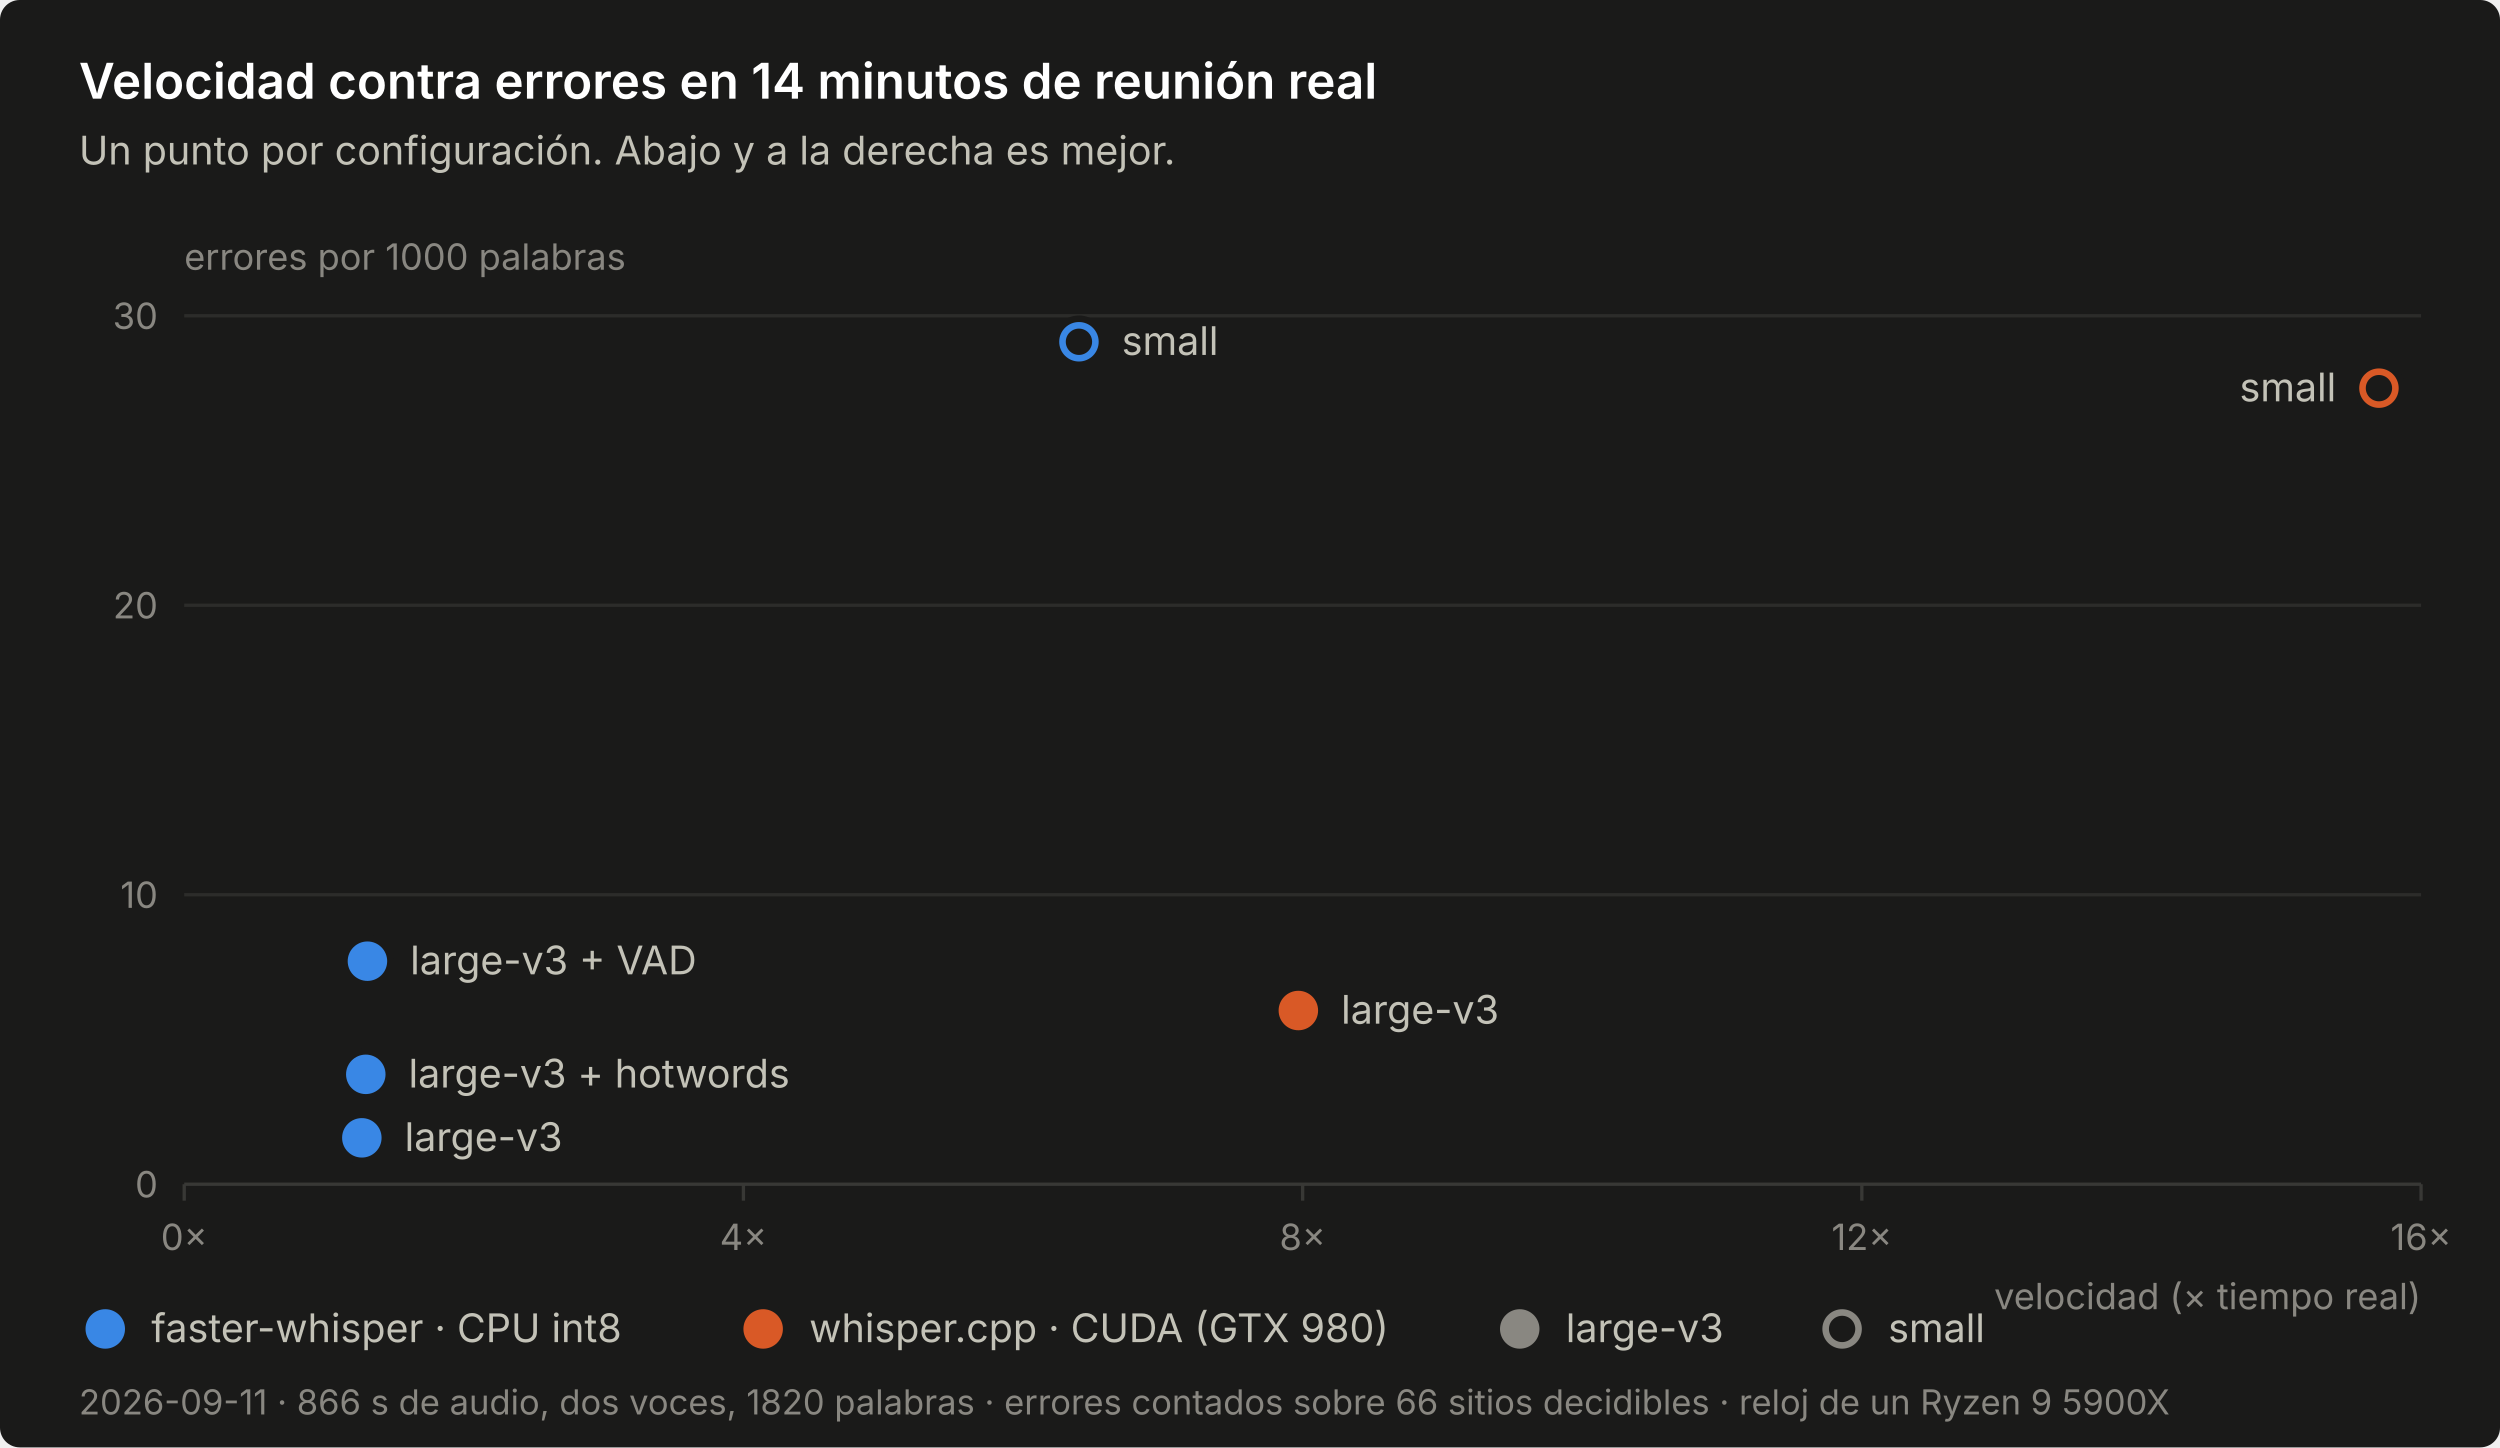
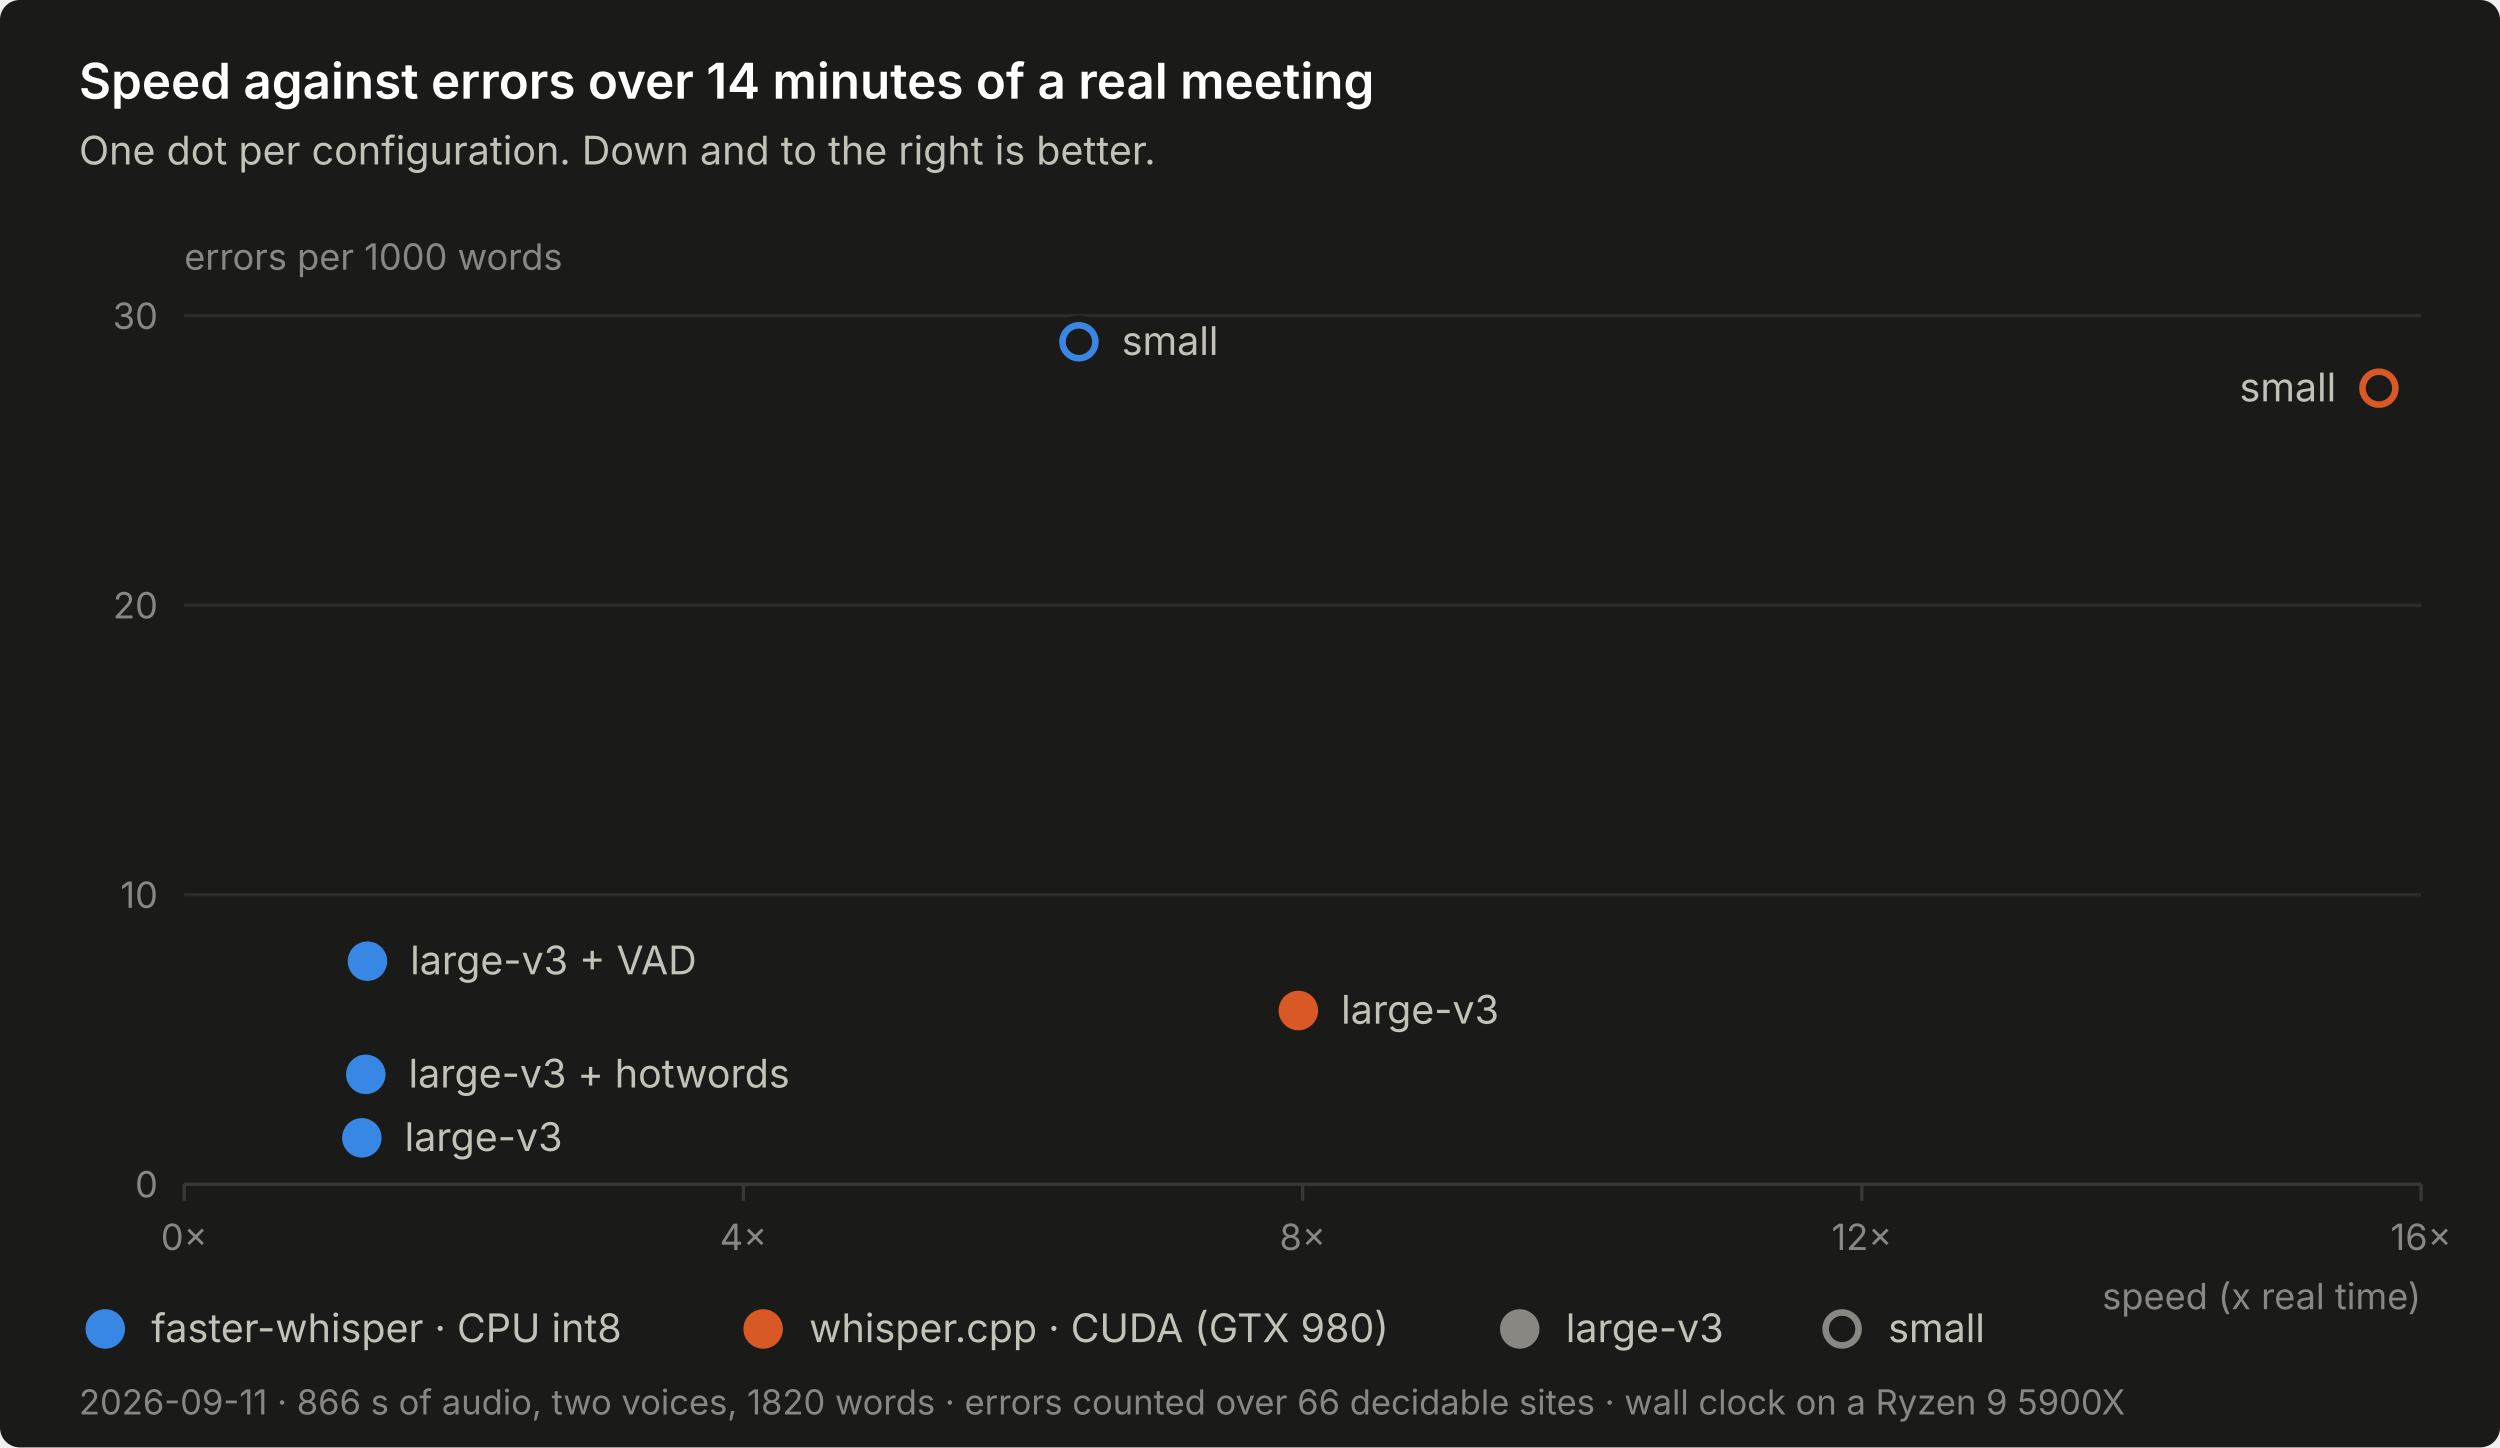
- <svg xmlns="http://www.w3.org/2000/svg" viewBox="0 0 760 440" width="760" height="440" role="img" aria-label="Velocidad contra errores de seis configuraciones de transcripción">
+ <svg xmlns="http://www.w3.org/2000/svg" viewBox="0 0 760 440" width="760" height="440" role="img" aria-label="Speed against errors for six transcription configurations">
  <rect width="760" height="440" rx="6" fill="#1a1a19" />
-   <text x="24.0" y="30.0" font-family="system-ui, -apple-system, 'Segoe UI', sans-serif" font-size="15" font-weight="600" fill="#ffffff" text-anchor="start">Velocidad contra errores en 14 minutos de reunión real</text>
-   <text x="24.0" y="50.0" font-family="system-ui, -apple-system, 'Segoe UI', sans-serif" font-size="12" font-weight="normal" fill="#c3c2b7" text-anchor="start">Un punto por configuración. Abajo y a la derecha es mejor.</text>
+   <text x="24.0" y="30.0" font-family="system-ui, -apple-system, 'Segoe UI', sans-serif" font-size="15" font-weight="600" fill="#ffffff" text-anchor="start">Speed against errors over 14 minutes of a real meeting</text>
+   <text x="24.0" y="50.0" font-family="system-ui, -apple-system, 'Segoe UI', sans-serif" font-size="12" font-weight="normal" fill="#c3c2b7" text-anchor="start">One dot per configuration. Down and to the right is better.</text>
  <line x1="56" y1="360.0" x2="736" y2="360.0" stroke="#383835" stroke-width="1" />
  <text x="48.0" y="364.0" font-family="system-ui, -apple-system, 'Segoe UI', sans-serif" font-size="11" font-weight="normal" fill="#898781" text-anchor="end">0</text>
  <line x1="56" y1="272.0" x2="736" y2="272.0" stroke="#2c2c2a" stroke-width="1" />
  <text x="48.0" y="276.0" font-family="system-ui, -apple-system, 'Segoe UI', sans-serif" font-size="11" font-weight="normal" fill="#898781" text-anchor="end">10</text>
  <line x1="56" y1="184.0" x2="736" y2="184.0" stroke="#2c2c2a" stroke-width="1" />
  <text x="48.0" y="188.0" font-family="system-ui, -apple-system, 'Segoe UI', sans-serif" font-size="11" font-weight="normal" fill="#898781" text-anchor="end">20</text>
  <line x1="56" y1="96.0" x2="736" y2="96.0" stroke="#2c2c2a" stroke-width="1" />
  <text x="48.0" y="100.0" font-family="system-ui, -apple-system, 'Segoe UI', sans-serif" font-size="11" font-weight="normal" fill="#898781" text-anchor="end">30</text>
-   <text x="56.0" y="82.0" font-family="system-ui, -apple-system, 'Segoe UI', sans-serif" font-size="11" font-weight="normal" fill="#898781" text-anchor="start">errores por 1000 palabras</text>
+   <text x="56.0" y="82.0" font-family="system-ui, -apple-system, 'Segoe UI', sans-serif" font-size="11" font-weight="normal" fill="#898781" text-anchor="start">errors per 1000 words</text>
  <line x1="56.0" y1="360" x2="56.0" y2="365" stroke="#383835" stroke-width="1" />
  <text x="56.0" y="380.0" font-family="system-ui, -apple-system, 'Segoe UI', sans-serif" font-size="11" font-weight="normal" fill="#898781" text-anchor="middle">0×</text>
  <line x1="226.0" y1="360" x2="226.0" y2="365" stroke="#383835" stroke-width="1" />
  <text x="226.0" y="380.0" font-family="system-ui, -apple-system, 'Segoe UI', sans-serif" font-size="11" font-weight="normal" fill="#898781" text-anchor="middle">4×</text>
  <line x1="396.0" y1="360" x2="396.0" y2="365" stroke="#383835" stroke-width="1" />
  <text x="396.0" y="380.0" font-family="system-ui, -apple-system, 'Segoe UI', sans-serif" font-size="11" font-weight="normal" fill="#898781" text-anchor="middle">8×</text>
  <line x1="566.0" y1="360" x2="566.0" y2="365" stroke="#383835" stroke-width="1" />
  <text x="566.0" y="380.0" font-family="system-ui, -apple-system, 'Segoe UI', sans-serif" font-size="11" font-weight="normal" fill="#898781" text-anchor="middle">12×</text>
  <line x1="736.0" y1="360" x2="736.0" y2="365" stroke="#383835" stroke-width="1" />
  <text x="736.0" y="380.0" font-family="system-ui, -apple-system, 'Segoe UI', sans-serif" font-size="11" font-weight="normal" fill="#898781" text-anchor="middle">16×</text>
-   <text x="736.0" y="398.0" font-family="system-ui, -apple-system, 'Segoe UI', sans-serif" font-size="11" font-weight="normal" fill="#898781" text-anchor="end">velocidad (× tiempo real)</text>
+   <text x="736.0" y="398.0" font-family="system-ui, -apple-system, 'Segoe UI', sans-serif" font-size="11" font-weight="normal" fill="#898781" text-anchor="end">speed (x real time)</text>
  <circle cx="110.0" cy="345.9" r="8" fill="#1a1a19" />
  <circle cx="110.0" cy="345.9" r="6" fill="#3987e5" />
  <text x="123.0" y="349.9" font-family="system-ui, -apple-system, 'Segoe UI', sans-serif" font-size="12" font-weight="normal" fill="#c3c2b7" text-anchor="start">large-v3</text>
  <circle cx="111.2" cy="326.6" r="8" fill="#1a1a19" />
  <circle cx="111.2" cy="326.6" r="6" fill="#3987e5" />
  <text x="124.2" y="330.6" font-family="system-ui, -apple-system, 'Segoe UI', sans-serif" font-size="12" font-weight="normal" fill="#c3c2b7" text-anchor="start">large-v3 + hotwords</text>
  <circle cx="111.7" cy="292.2" r="8" fill="#1a1a19" />
  <circle cx="111.7" cy="292.2" r="6" fill="#3987e5" />
  <text x="124.7" y="296.2" font-family="system-ui, -apple-system, 'Segoe UI', sans-serif" font-size="12" font-weight="normal" fill="#c3c2b7" text-anchor="start">large-v3 + VAD</text>
  <circle cx="328.0" cy="103.9" r="8" fill="#1a1a19" />
  <circle cx="328.0" cy="103.9" r="5" fill="#1a1a19" stroke="#3987e5" stroke-width="2" />
  <text x="341.0" y="107.9" font-family="system-ui, -apple-system, 'Segoe UI', sans-serif" font-size="12" font-weight="normal" fill="#c3c2b7" text-anchor="start">small</text>
  <circle cx="394.7" cy="307.2" r="8" fill="#1a1a19" />
  <circle cx="394.7" cy="307.2" r="6" fill="#d95926" />
  <text x="407.7" y="311.2" font-family="system-ui, -apple-system, 'Segoe UI', sans-serif" font-size="12" font-weight="normal" fill="#c3c2b7" text-anchor="start">large-v3</text>
  <circle cx="723.2" cy="118.0" r="8" fill="#1a1a19" />
  <circle cx="723.2" cy="118.0" r="5" fill="#1a1a19" stroke="#d95926" stroke-width="2" />
  <text x="710.2" y="122.0" font-family="system-ui, -apple-system, 'Segoe UI', sans-serif" font-size="12" font-weight="normal" fill="#c3c2b7" text-anchor="end">small</text>
  <circle cx="32.0" cy="404.0" r="8" fill="#1a1a19" />
  <circle cx="32.0" cy="404.0" r="6" fill="#3987e5" />
  <text x="46.0" y="408.0" font-family="system-ui, -apple-system, 'Segoe UI', sans-serif" font-size="12" font-weight="normal" fill="#c3c2b7" text-anchor="start">faster-whisper · CPU int8</text>
  <circle cx="232.0" cy="404.0" r="8" fill="#1a1a19" />
  <circle cx="232.0" cy="404.0" r="6" fill="#d95926" />
  <text x="246.0" y="408.0" font-family="system-ui, -apple-system, 'Segoe UI', sans-serif" font-size="12" font-weight="normal" fill="#c3c2b7" text-anchor="start">whisper.cpp · CUDA (GTX 980)</text>
  <circle cx="462.0" cy="404.0" r="8" fill="#1a1a19" />
  <circle cx="462.0" cy="404.0" r="6" fill="#898781" />
  <text x="476.0" y="408.0" font-family="system-ui, -apple-system, 'Segoe UI', sans-serif" font-size="12" font-weight="normal" fill="#c3c2b7" text-anchor="start">large-v3</text>
  <circle cx="560.0" cy="404.0" r="8" fill="#1a1a19" />
  <circle cx="560.0" cy="404.0" r="5" fill="#1a1a19" stroke="#898781" stroke-width="2" />
  <text x="574.0" y="408.0" font-family="system-ui, -apple-system, 'Segoe UI', sans-serif" font-size="12" font-weight="normal" fill="#c3c2b7" text-anchor="start">small</text>
-   <text x="24.0" y="430.0" font-family="system-ui, -apple-system, 'Segoe UI', sans-serif" font-size="10.5" font-weight="normal" fill="#898781" text-anchor="start">2026-09-11 · 866 s de audio, dos voces, 1820 palabras · errores contados sobre 66 sitios decidibles · reloj de un Ryzen 9 5900X</text>
+   <text x="24.0" y="430.0" font-family="system-ui, -apple-system, 'Segoe UI', sans-serif" font-size="10.5" font-weight="normal" fill="#898781" text-anchor="start">2026-09-11 · 866 s of audio, two voices, 1820 words · errors counted over 66 decidable sites · wall clock on a Ryzen 9 5900X</text>
</svg>
